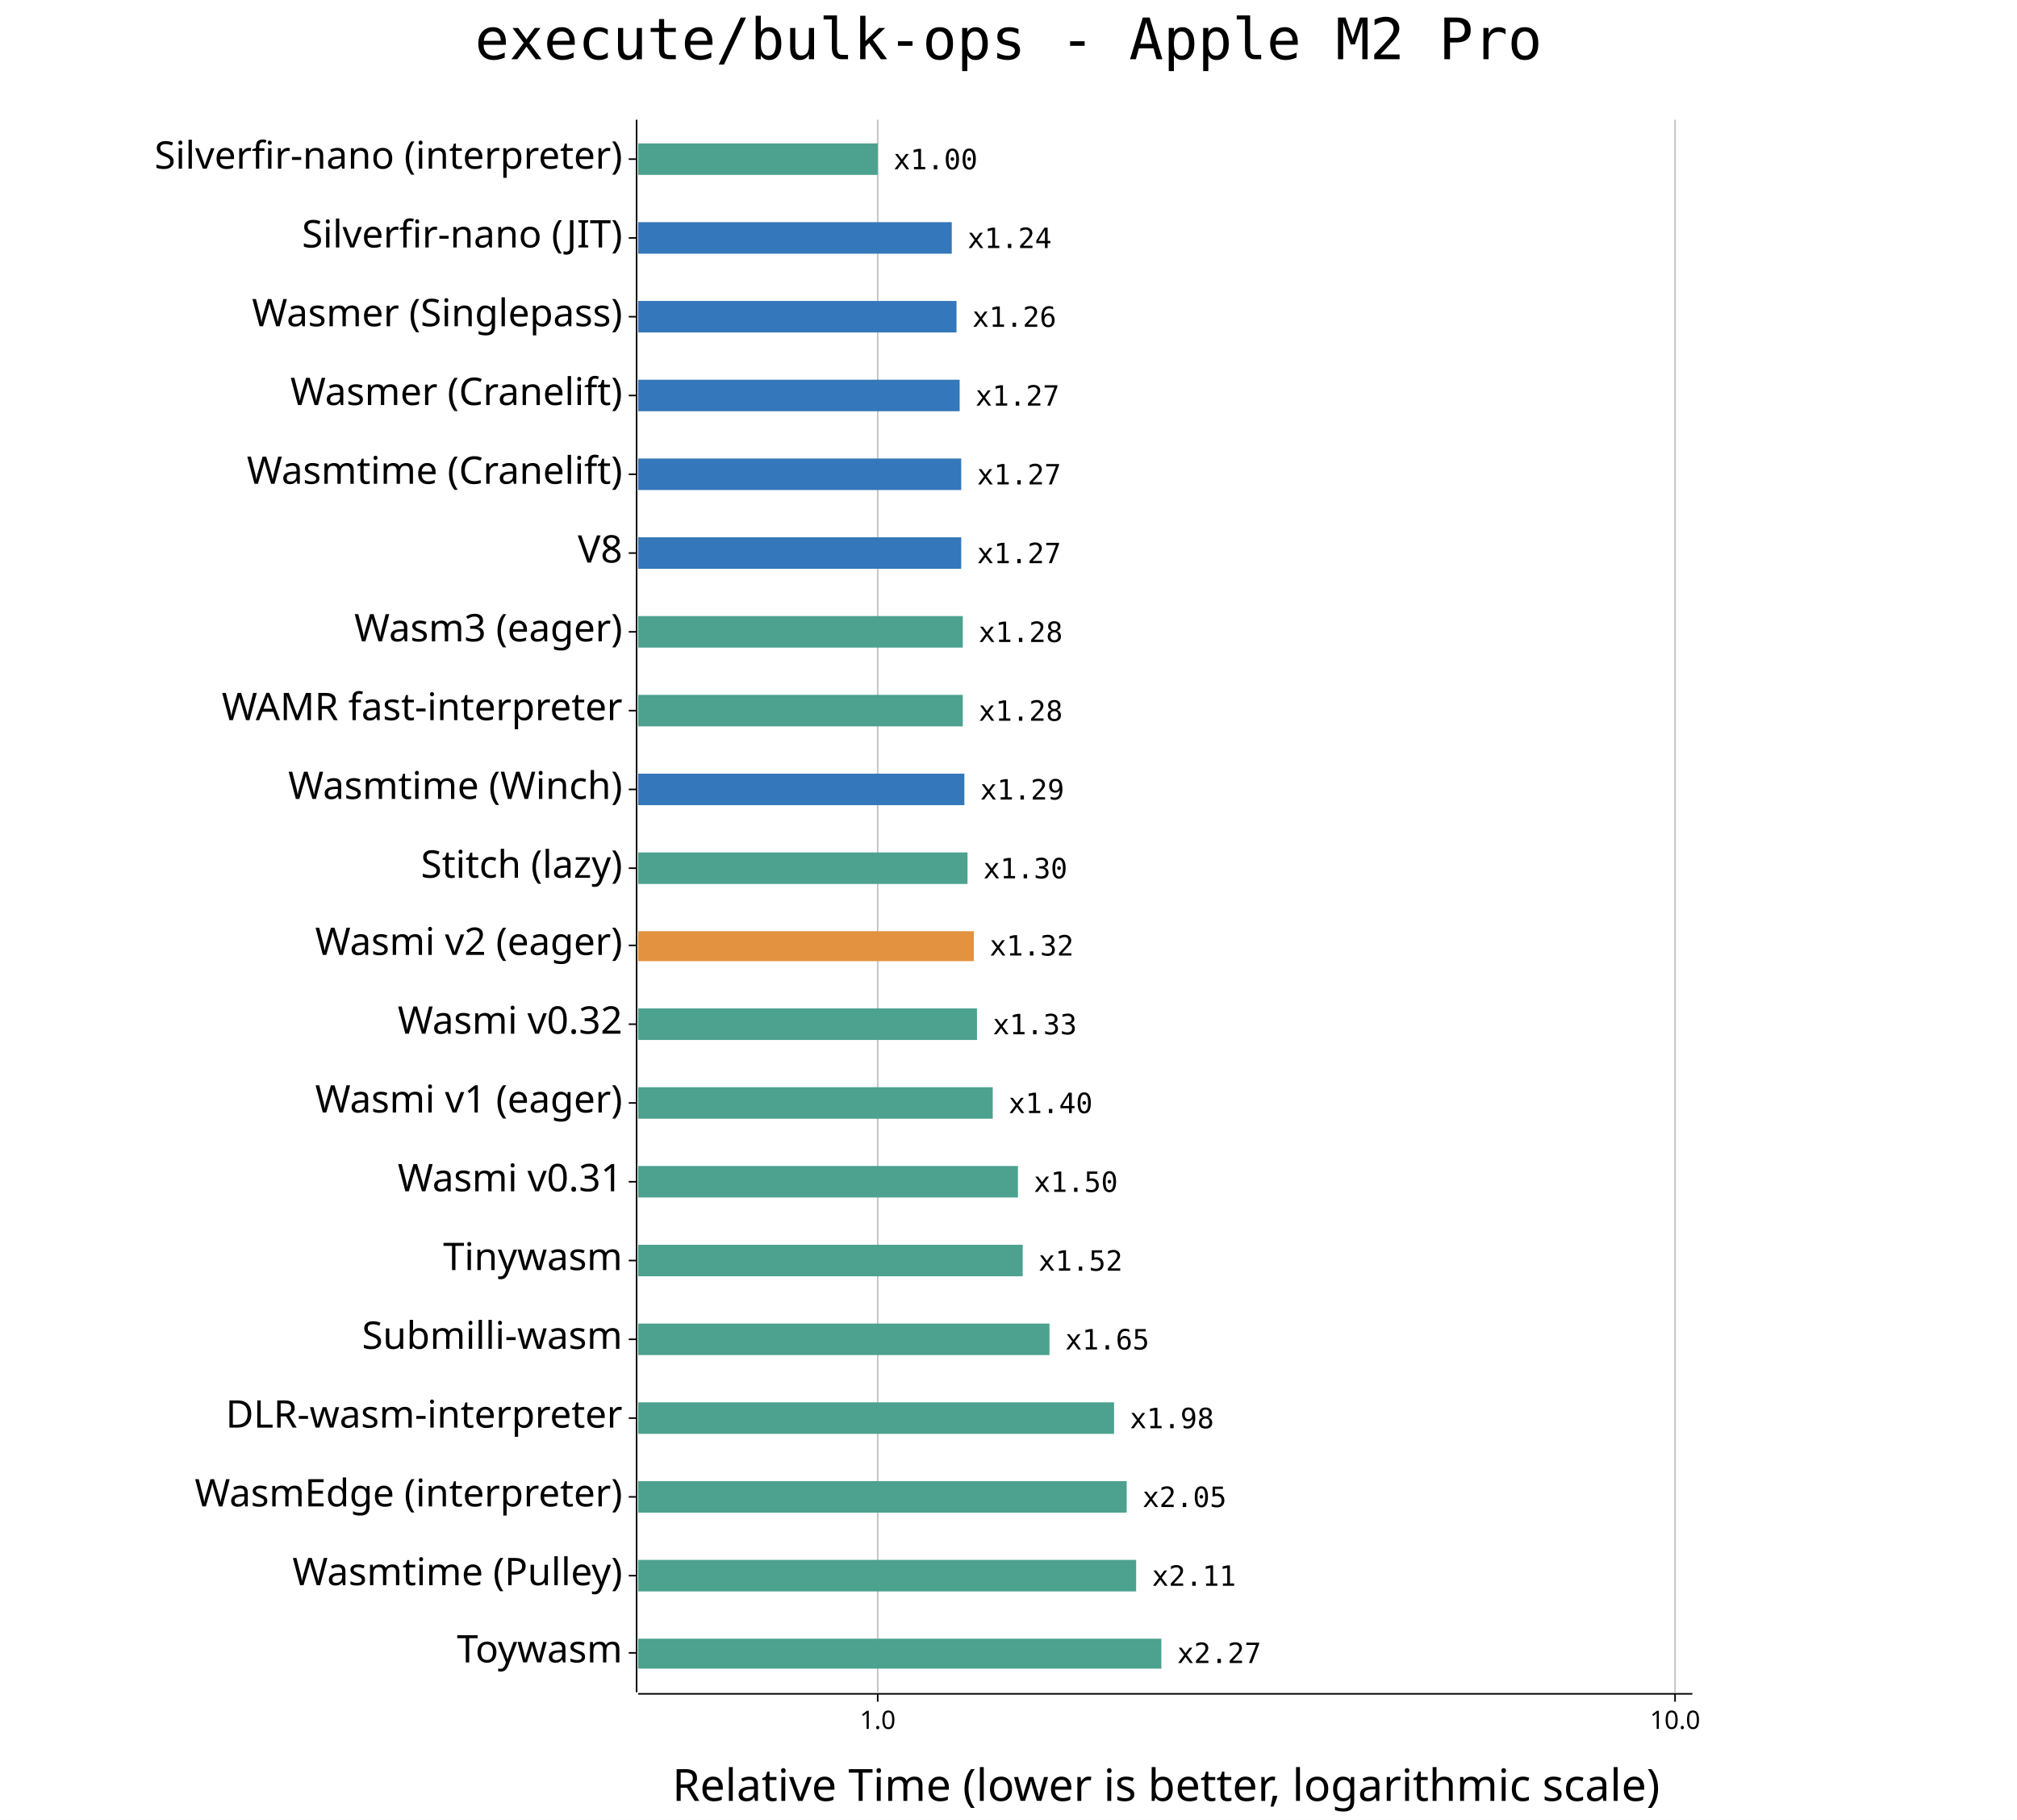
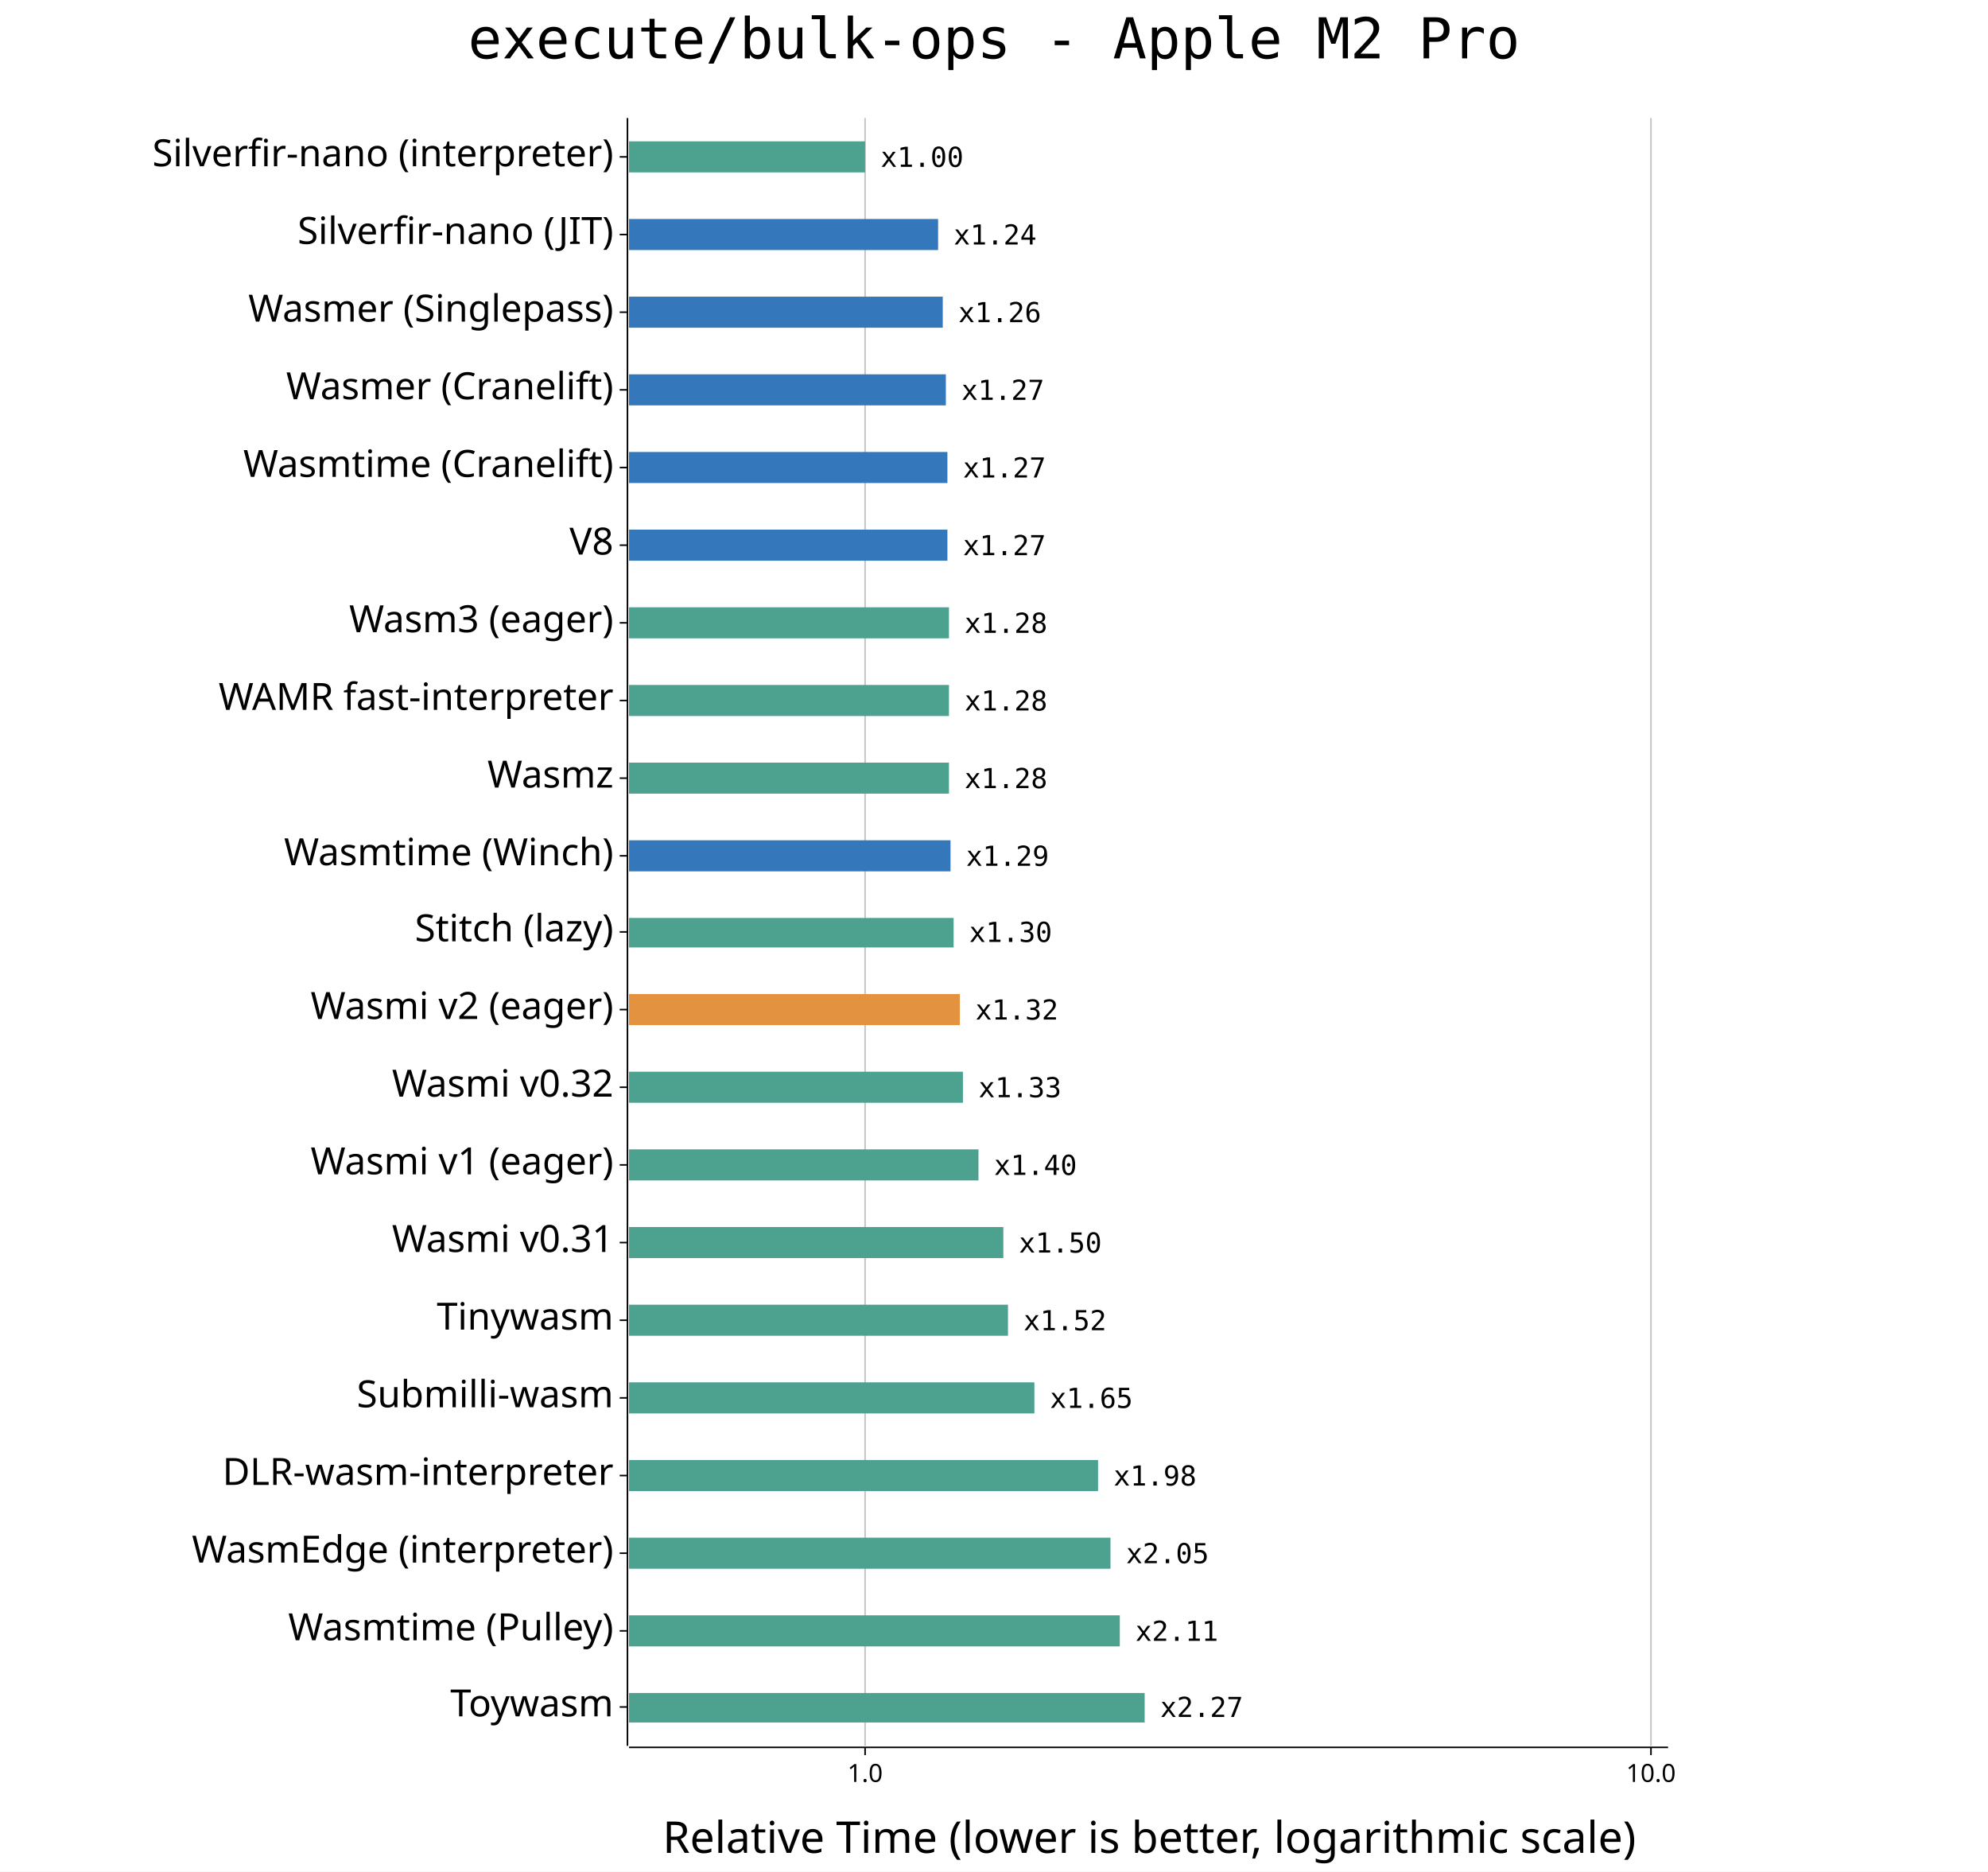
- <svg xmlns="http://www.w3.org/2000/svg" width="1280" height="1155" viewBox="0 0 1280 1155">
-   <rect x="0" y="0" width="1280" height="1155" opacity="1" fill="#FFFFFF" stroke="none" />
+ <svg xmlns="http://www.w3.org/2000/svg" width="1280" height="1205" viewBox="0 0 1280 1205">
+   <rect x="0" y="0" width="1280" height="1205" opacity="1" fill="#FFFFFF" stroke="none" />
  <text x="640" y="10" dy="0.76em" text-anchor="middle" font-family="monospace" font-size="36.29" opacity="1" fill="#000000">
execute/bulk-ops - Apple M2 Pro
</text>
-   <line opacity="0.1" stroke="#000000" stroke-width="1" x1="557" y1="1074" x2="557" y2="76" />
-   <line opacity="0.1" stroke="#000000" stroke-width="1" x1="1063" y1="1074" x2="1063" y2="76" />
-   <text x="5" y="575" dy="0.76em" text-anchor="middle" font-family="sans-serif" font-size="28.226" opacity="1" fill="#000000" transform="rotate(270, 5, 575)">
+   <line opacity="0.1" stroke="#000000" stroke-width="1" x1="557" y1="1124" x2="557" y2="76" />
+   <line opacity="0.1" stroke="#000000" stroke-width="1" x1="1063" y1="1124" x2="1063" y2="76" />
+   <text x="5" y="600" dy="0.76em" text-anchor="middle" font-family="sans-serif" font-size="28.226" opacity="1" fill="#000000" transform="rotate(270, 5, 600)">

</text>
-   <text x="740" y="1150" dy="-0.5ex" text-anchor="middle" font-family="sans-serif" font-size="28.226" opacity="1" fill="#000000">
+   <text x="740" y="1200" dy="-0.5ex" text-anchor="middle" font-family="sans-serif" font-size="28.226" opacity="1" fill="#000000">
Relative Time (lower is better, logarithmic scale)
</text>
-   <line opacity="0.15" stroke="#000000" stroke-width="1" x1="557" y1="1074" x2="557" y2="76" />
-   <line opacity="0.15" stroke="#000000" stroke-width="1" x1="1063" y1="1074" x2="1063" y2="76" />
-   <polyline fill="none" opacity="1" stroke="#000000" stroke-width="1" points="404,76 404,1074 " />
-   <text x="395" y="1049" dy="0.5ex" text-anchor="end" font-family="sans-serif" font-size="24.194" opacity="1" fill="#000000">
+   <line opacity="0.15" stroke="#000000" stroke-width="1" x1="557" y1="1124" x2="557" y2="76" />
+   <line opacity="0.15" stroke="#000000" stroke-width="1" x1="1063" y1="1124" x2="1063" y2="76" />
+   <polyline fill="none" opacity="1" stroke="#000000" stroke-width="1" points="404,76 404,1124 " />
+   <text x="395" y="1099" dy="0.5ex" text-anchor="end" font-family="sans-serif" font-size="24.194" opacity="1" fill="#000000">
Toywasm
</text>
-   <polyline fill="none" opacity="1" stroke="#000000" stroke-width="1" points="399,1049 404,1049 " />
+   <polyline fill="none" opacity="1" stroke="#000000" stroke-width="1" points="399,1099 404,1099 " />
+   <text x="395" y="1050" dy="0.5ex" text-anchor="end" font-family="sans-serif" font-size="24.194" opacity="1" fill="#000000">
+ Wasmtime (Pulley)
+ </text>
+   <polyline fill="none" opacity="1" stroke="#000000" stroke-width="1" points="399,1050 404,1050 " />
  <text x="395" y="1000" dy="0.5ex" text-anchor="end" font-family="sans-serif" font-size="24.194" opacity="1" fill="#000000">
- Wasmtime (Pulley)
+ WasmEdge (interpreter)
</text>
  <polyline fill="none" opacity="1" stroke="#000000" stroke-width="1" points="399,1000 404,1000 " />
  <text x="395" y="950" dy="0.5ex" text-anchor="end" font-family="sans-serif" font-size="24.194" opacity="1" fill="#000000">
- WasmEdge (interpreter)
+ DLR-wasm-interpreter
</text>
  <polyline fill="none" opacity="1" stroke="#000000" stroke-width="1" points="399,950 404,950 " />
  <text x="395" y="900" dy="0.5ex" text-anchor="end" font-family="sans-serif" font-size="24.194" opacity="1" fill="#000000">
- DLR-wasm-interpreter
+ Submilli-wasm
</text>
  <polyline fill="none" opacity="1" stroke="#000000" stroke-width="1" points="399,900 404,900 " />
  <text x="395" y="850" dy="0.5ex" text-anchor="end" font-family="sans-serif" font-size="24.194" opacity="1" fill="#000000">
- Submilli-wasm
+ Tinywasm
</text>
  <polyline fill="none" opacity="1" stroke="#000000" stroke-width="1" points="399,850 404,850 " />
  <text x="395" y="800" dy="0.5ex" text-anchor="end" font-family="sans-serif" font-size="24.194" opacity="1" fill="#000000">
- Tinywasm
+ Wasmi v0.31
</text>
  <polyline fill="none" opacity="1" stroke="#000000" stroke-width="1" points="399,800 404,800 " />
  <text x="395" y="750" dy="0.5ex" text-anchor="end" font-family="sans-serif" font-size="24.194" opacity="1" fill="#000000">
- Wasmi v0.31
+ Wasmi v1 (eager)
</text>
  <polyline fill="none" opacity="1" stroke="#000000" stroke-width="1" points="399,750 404,750 " />
  <text x="395" y="700" dy="0.5ex" text-anchor="end" font-family="sans-serif" font-size="24.194" opacity="1" fill="#000000">
- Wasmi v1 (eager)
+ Wasmi v0.32
</text>
  <polyline fill="none" opacity="1" stroke="#000000" stroke-width="1" points="399,700 404,700 " />
  <text x="395" y="650" dy="0.5ex" text-anchor="end" font-family="sans-serif" font-size="24.194" opacity="1" fill="#000000">
- Wasmi v0.32
+ Wasmi v2 (eager)
</text>
  <polyline fill="none" opacity="1" stroke="#000000" stroke-width="1" points="399,650 404,650 " />
  <text x="395" y="600" dy="0.5ex" text-anchor="end" font-family="sans-serif" font-size="24.194" opacity="1" fill="#000000">
- Wasmi v2 (eager)
+ Stitch (lazy)
</text>
  <polyline fill="none" opacity="1" stroke="#000000" stroke-width="1" points="399,600 404,600 " />
  <text x="395" y="551" dy="0.5ex" text-anchor="end" font-family="sans-serif" font-size="24.194" opacity="1" fill="#000000">
- Stitch (lazy)
+ Wasmtime (Winch)
</text>
  <polyline fill="none" opacity="1" stroke="#000000" stroke-width="1" points="399,551 404,551 " />
  <text x="395" y="501" dy="0.5ex" text-anchor="end" font-family="sans-serif" font-size="24.194" opacity="1" fill="#000000">
- Wasmtime (Winch)
+ Wasmz
</text>
  <polyline fill="none" opacity="1" stroke="#000000" stroke-width="1" points="399,501 404,501 " />
  <text x="395" y="451" dy="0.5ex" text-anchor="end" font-family="sans-serif" font-size="24.194" opacity="1" fill="#000000">
WAMR fast-interpreter
</text>
  <polyline fill="none" opacity="1" stroke="#000000" stroke-width="1" points="399,451 404,451 " />
  <text x="395" y="401" dy="0.5ex" text-anchor="end" font-family="sans-serif" font-size="24.194" opacity="1" fill="#000000">
Wasm3 (eager)
</text>
  <polyline fill="none" opacity="1" stroke="#000000" stroke-width="1" points="399,401 404,401 " />
  <text x="395" y="351" dy="0.5ex" text-anchor="end" font-family="sans-serif" font-size="24.194" opacity="1" fill="#000000">
V8
</text>
  <polyline fill="none" opacity="1" stroke="#000000" stroke-width="1" points="399,351 404,351 " />
  <text x="395" y="301" dy="0.5ex" text-anchor="end" font-family="sans-serif" font-size="24.194" opacity="1" fill="#000000">
Wasmtime (Cranelift)
</text>
  <polyline fill="none" opacity="1" stroke="#000000" stroke-width="1" points="399,301 404,301 " />
  <text x="395" y="251" dy="0.5ex" text-anchor="end" font-family="sans-serif" font-size="24.194" opacity="1" fill="#000000">
Wasmer (Cranelift)
</text>
  <polyline fill="none" opacity="1" stroke="#000000" stroke-width="1" points="399,251 404,251 " />
  <text x="395" y="201" dy="0.5ex" text-anchor="end" font-family="sans-serif" font-size="24.194" opacity="1" fill="#000000">
Wasmer (Singlepass)
</text>
  <polyline fill="none" opacity="1" stroke="#000000" stroke-width="1" points="399,201 404,201 " />
  <text x="395" y="151" dy="0.5ex" text-anchor="end" font-family="sans-serif" font-size="24.194" opacity="1" fill="#000000">
Silverfir-nano (JIT)
</text>
  <polyline fill="none" opacity="1" stroke="#000000" stroke-width="1" points="399,151 404,151 " />
  <text x="395" y="101" dy="0.5ex" text-anchor="end" font-family="sans-serif" font-size="24.194" opacity="1" fill="#000000">
Silverfir-nano (interpreter)
</text>
  <polyline fill="none" opacity="1" stroke="#000000" stroke-width="1" points="399,101 404,101 " />
-   <polyline fill="none" opacity="1" stroke="#000000" stroke-width="1" points="405,1075 1074,1075 " />
-   <text x="557" y="1085" dy="0.76em" text-anchor="middle" font-family="sans-serif" font-size="16.129" opacity="1" fill="#000000">
+   <polyline fill="none" opacity="1" stroke="#000000" stroke-width="1" points="405,1125 1074,1125 " />
+   <text x="557" y="1135" dy="0.76em" text-anchor="middle" font-family="sans-serif" font-size="16.129" opacity="1" fill="#000000">
1.0
</text>
-   <polyline fill="none" opacity="1" stroke="#000000" stroke-width="1" points="557,1075 557,1080 " />
-   <text x="1063" y="1085" dy="0.76em" text-anchor="middle" font-family="sans-serif" font-size="16.129" opacity="1" fill="#000000">
+   <polyline fill="none" opacity="1" stroke="#000000" stroke-width="1" points="557,1125 557,1130 " />
+   <text x="1063" y="1135" dy="0.76em" text-anchor="middle" font-family="sans-serif" font-size="16.129" opacity="1" fill="#000000">
10.0
</text>
-   <polyline fill="none" opacity="1" stroke="#000000" stroke-width="1" points="1063,1075 1063,1080 " />
-   <rect x="405" y="690" width="225" height="20" opacity="1" fill="#4CA18F" stroke="none" />
-   <rect x="405" y="541" width="209" height="20" opacity="1" fill="#4CA18F" stroke="none" />
+   <polyline fill="none" opacity="1" stroke="#000000" stroke-width="1" points="1063,1125 1063,1130 " />
+   <rect x="405" y="990" width="310" height="20" opacity="1" fill="#4CA18F" stroke="none" />
+   <rect x="405" y="441" width="206" height="20" opacity="1" fill="#4CA18F" stroke="none" />
+   <rect x="405" y="1090" width="332" height="19" opacity="1" fill="#4CA18F" stroke="none" />
+   <rect x="405" y="890" width="261" height="20" opacity="1" fill="#4CA18F" stroke="none" />
+   <rect x="405" y="690" width="215" height="20" opacity="1" fill="#4CA18F" stroke="none" />
+   <rect x="405" y="141" width="199" height="20" opacity="1" fill="#3477BA" stroke="none" />
+   <rect x="405" y="541" width="207" height="20" opacity="1" fill="#3477BA" stroke="none" />
  <rect x="405" y="291" width="205" height="20" opacity="1" fill="#3477BA" stroke="none" />
+   <rect x="405" y="91" width="152" height="20" opacity="1" fill="#4CA18F" stroke="none" />
+   <rect x="405" y="491" width="206" height="20" opacity="1" fill="#4CA18F" stroke="none" />
+   <rect x="405" y="391" width="206" height="20" opacity="1" fill="#4CA18F" stroke="none" />
+   <rect x="405" y="940" width="302" height="20" opacity="1" fill="#4CA18F" stroke="none" />
+   <rect x="405" y="740" width="225" height="20" opacity="1" fill="#4CA18F" stroke="none" />
+   <rect x="405" y="640" width="213" height="20" opacity="1" fill="#E3923F" stroke="none" />
+   <rect x="405" y="591" width="209" height="19" opacity="1" fill="#4CA18F" stroke="none" />
+   <rect x="405" y="790" width="241" height="20" opacity="1" fill="#4CA18F" stroke="none" />
+   <rect x="405" y="840" width="244" height="20" opacity="1" fill="#4CA18F" stroke="none" />
  <rect x="405" y="191" width="202" height="20" opacity="1" fill="#3477BA" stroke="none" />
-   <rect x="405" y="790" width="244" height="20" opacity="1" fill="#4CA18F" stroke="none" />
+   <rect x="405" y="1040" width="316" height="20" opacity="1" fill="#4CA18F" stroke="none" />
  <rect x="405" y="241" width="204" height="20" opacity="1" fill="#3477BA" stroke="none" />
-   <rect x="405" y="391" width="206" height="20" opacity="1" fill="#4CA18F" stroke="none" />
-   <rect x="405" y="1040" width="332" height="19" opacity="1" fill="#4CA18F" stroke="none" />
-   <rect x="405" y="591" width="213" height="19" opacity="1" fill="#E3923F" stroke="none" />
-   <rect x="405" y="940" width="310" height="20" opacity="1" fill="#4CA18F" stroke="none" />
-   <rect x="405" y="91" width="152" height="20" opacity="1" fill="#4CA18F" stroke="none" />
-   <rect x="405" y="441" width="206" height="20" opacity="1" fill="#4CA18F" stroke="none" />
-   <rect x="405" y="640" width="215" height="20" opacity="1" fill="#4CA18F" stroke="none" />
-   <rect x="405" y="491" width="207" height="20" opacity="1" fill="#3477BA" stroke="none" />
  <rect x="405" y="341" width="205" height="20" opacity="1" fill="#3477BA" stroke="none" />
-   <rect x="405" y="740" width="241" height="20" opacity="1" fill="#4CA18F" stroke="none" />
-   <rect x="405" y="890" width="302" height="20" opacity="1" fill="#4CA18F" stroke="none" />
-   <rect x="405" y="990" width="316" height="20" opacity="1" fill="#4CA18F" stroke="none" />
-   <rect x="405" y="840" width="261" height="20" opacity="1" fill="#4CA18F" stroke="none" />
-   <rect x="405" y="141" width="199" height="20" opacity="1" fill="#3477BA" stroke="none" />
-   <text x="747" y="1051" dy="0.5ex" text-anchor="start" font-family="monospace" font-size="17.742" opacity="1" fill="#000000">
+   <text x="747" y="1101" dy="0.5ex" text-anchor="start" font-family="monospace" font-size="17.742" opacity="1" fill="#000000">
x2.27
</text>
-   <text x="731" y="1002" dy="0.5ex" text-anchor="start" font-family="monospace" font-size="17.742" opacity="1" fill="#000000">
+   <text x="731" y="1052" dy="0.5ex" text-anchor="start" font-family="monospace" font-size="17.742" opacity="1" fill="#000000">
x2.11
</text>
-   <text x="725" y="952" dy="0.5ex" text-anchor="start" font-family="monospace" font-size="17.742" opacity="1" fill="#000000">
+   <text x="725" y="1002" dy="0.5ex" text-anchor="start" font-family="monospace" font-size="17.742" opacity="1" fill="#000000">
x2.05
</text>
-   <text x="717" y="902" dy="0.5ex" text-anchor="start" font-family="monospace" font-size="17.742" opacity="1" fill="#000000">
+   <text x="717" y="952" dy="0.5ex" text-anchor="start" font-family="monospace" font-size="17.742" opacity="1" fill="#000000">
x1.98
</text>
-   <text x="676" y="852" dy="0.5ex" text-anchor="start" font-family="monospace" font-size="17.742" opacity="1" fill="#000000">
+   <text x="676" y="902" dy="0.5ex" text-anchor="start" font-family="monospace" font-size="17.742" opacity="1" fill="#000000">
x1.65
</text>
-   <text x="659" y="802" dy="0.5ex" text-anchor="start" font-family="monospace" font-size="17.742" opacity="1" fill="#000000">
+   <text x="659" y="852" dy="0.5ex" text-anchor="start" font-family="monospace" font-size="17.742" opacity="1" fill="#000000">
x1.52
</text>
-   <text x="656" y="752" dy="0.5ex" text-anchor="start" font-family="monospace" font-size="17.742" opacity="1" fill="#000000">
+   <text x="656" y="802" dy="0.5ex" text-anchor="start" font-family="monospace" font-size="17.742" opacity="1" fill="#000000">
x1.50
</text>
-   <text x="640" y="702" dy="0.5ex" text-anchor="start" font-family="monospace" font-size="17.742" opacity="1" fill="#000000">
+   <text x="640" y="752" dy="0.5ex" text-anchor="start" font-family="monospace" font-size="17.742" opacity="1" fill="#000000">
x1.40
</text>
-   <text x="630" y="652" dy="0.5ex" text-anchor="start" font-family="monospace" font-size="17.742" opacity="1" fill="#000000">
+   <text x="630" y="702" dy="0.5ex" text-anchor="start" font-family="monospace" font-size="17.742" opacity="1" fill="#000000">
x1.33
</text>
-   <text x="628" y="602" dy="0.5ex" text-anchor="start" font-family="monospace" font-size="17.742" opacity="1" fill="#000000">
+   <text x="628" y="652" dy="0.5ex" text-anchor="start" font-family="monospace" font-size="17.742" opacity="1" fill="#000000">
x1.32
</text>
-   <text x="624" y="553" dy="0.5ex" text-anchor="start" font-family="monospace" font-size="17.742" opacity="1" fill="#000000">
+   <text x="624" y="602" dy="0.5ex" text-anchor="start" font-family="monospace" font-size="17.742" opacity="1" fill="#000000">
x1.30
</text>
-   <text x="622" y="503" dy="0.5ex" text-anchor="start" font-family="monospace" font-size="17.742" opacity="1" fill="#000000">
+   <text x="622" y="553" dy="0.5ex" text-anchor="start" font-family="monospace" font-size="17.742" opacity="1" fill="#000000">
x1.29
+ </text>
+   <text x="621" y="503" dy="0.5ex" text-anchor="start" font-family="monospace" font-size="17.742" opacity="1" fill="#000000">
+ x1.28
</text>
  <text x="621" y="453" dy="0.5ex" text-anchor="start" font-family="monospace" font-size="17.742" opacity="1" fill="#000000">
x1.28
</text>
  <text x="621" y="403" dy="0.5ex" text-anchor="start" font-family="monospace" font-size="17.742" opacity="1" fill="#000000">
x1.28
</text>
  <text x="620" y="353" dy="0.5ex" text-anchor="start" font-family="monospace" font-size="17.742" opacity="1" fill="#000000">
x1.27
</text>
  <text x="620" y="303" dy="0.5ex" text-anchor="start" font-family="monospace" font-size="17.742" opacity="1" fill="#000000">
x1.27
</text>
  <text x="619" y="253" dy="0.5ex" text-anchor="start" font-family="monospace" font-size="17.742" opacity="1" fill="#000000">
x1.27
</text>
  <text x="617" y="203" dy="0.5ex" text-anchor="start" font-family="monospace" font-size="17.742" opacity="1" fill="#000000">
x1.26
</text>
  <text x="614" y="153" dy="0.5ex" text-anchor="start" font-family="monospace" font-size="17.742" opacity="1" fill="#000000">
x1.24
</text>
  <text x="567" y="103" dy="0.5ex" text-anchor="start" font-family="monospace" font-size="17.742" opacity="1" fill="#000000">
x1.00
</text>
</svg>
